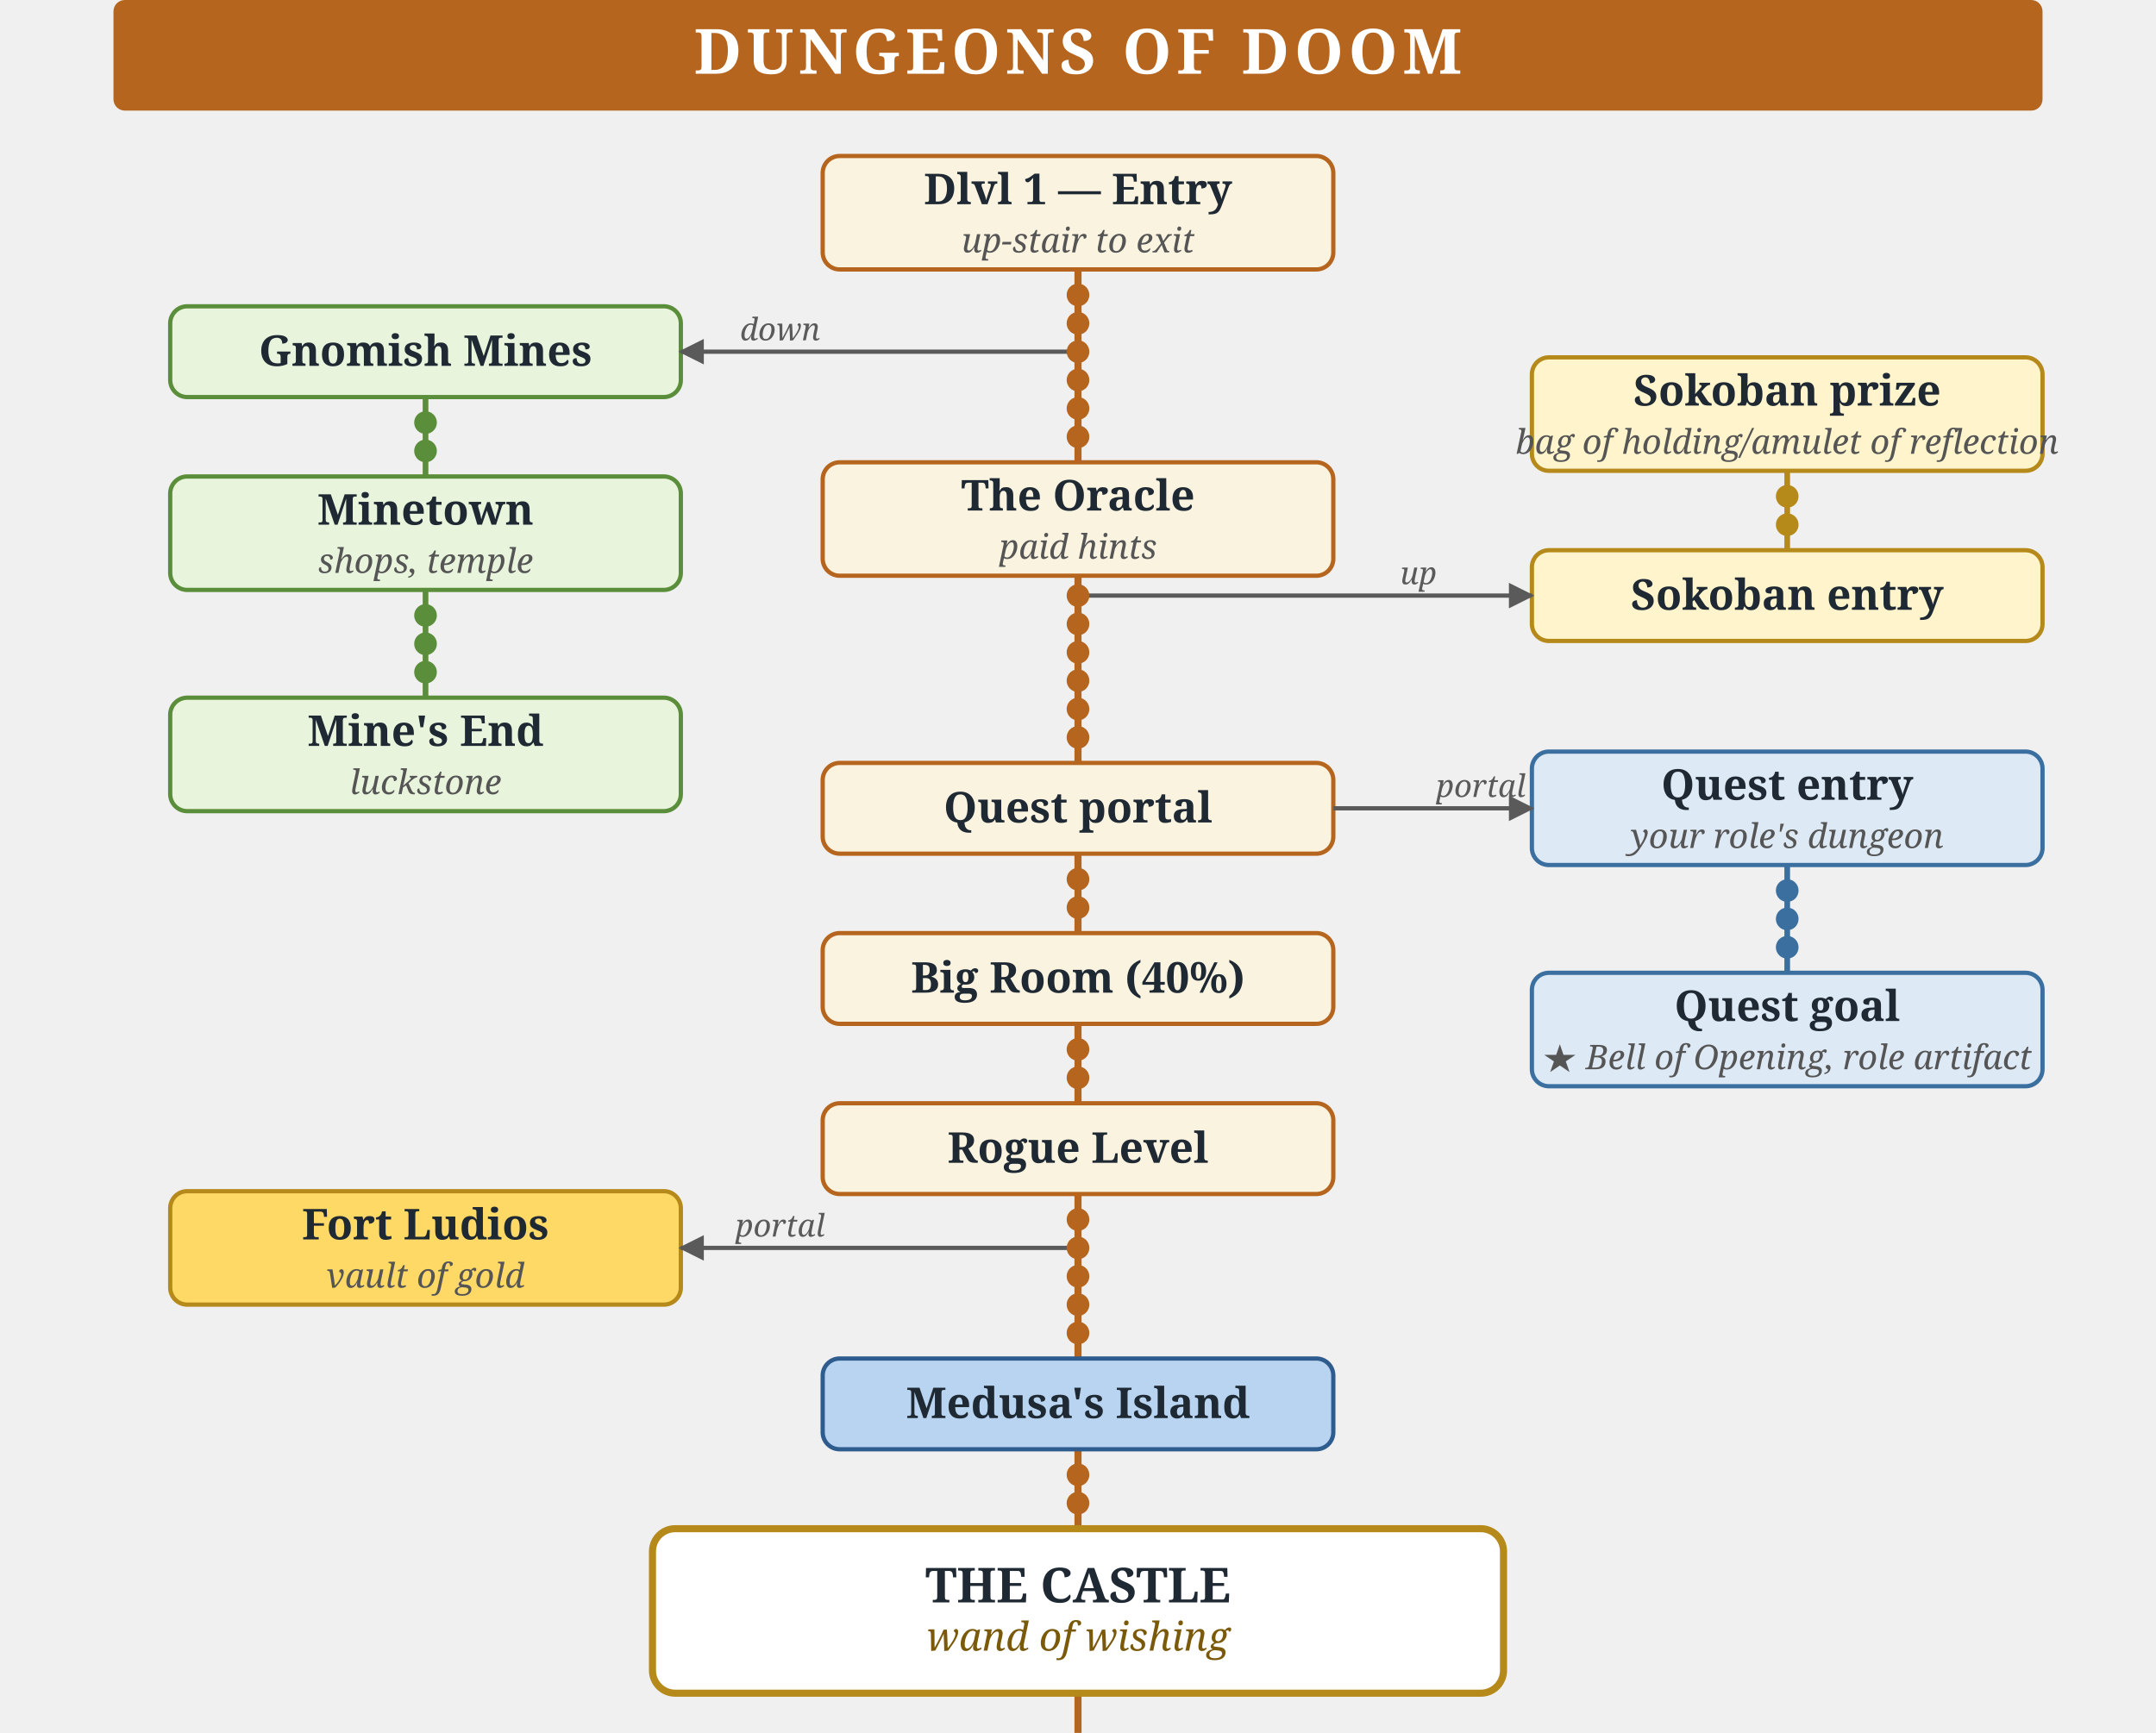
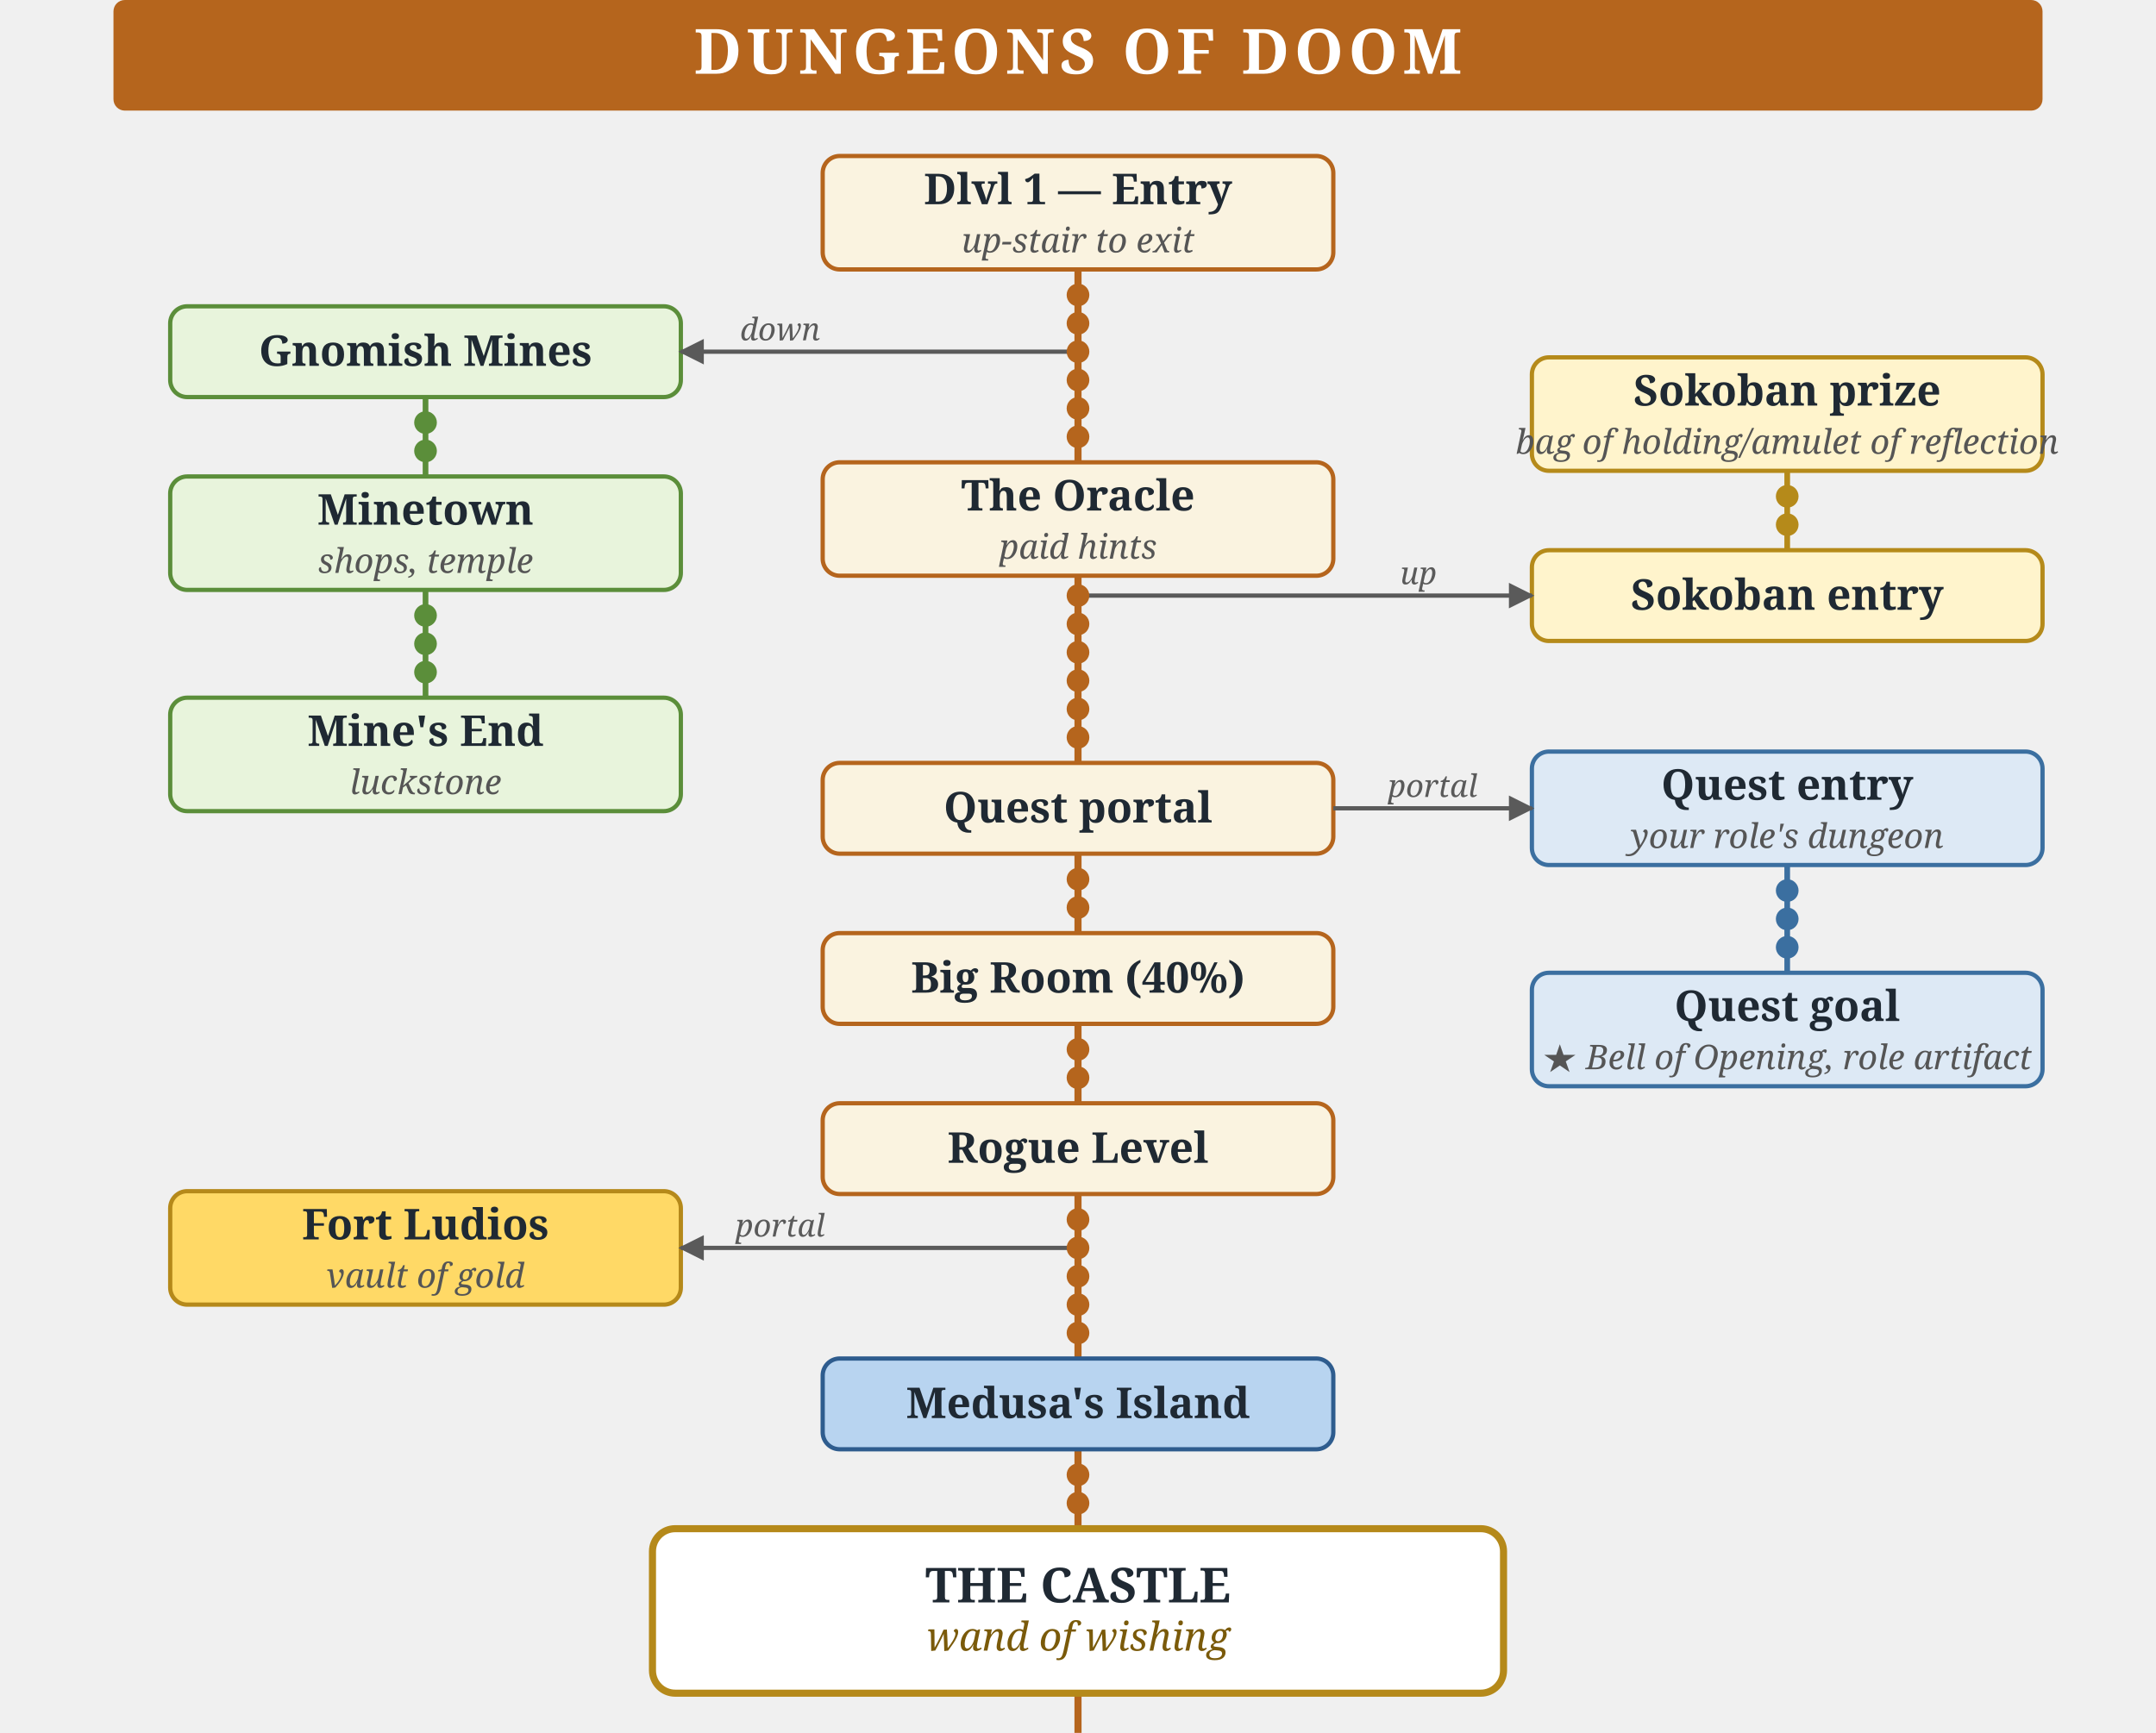
<svg xmlns="http://www.w3.org/2000/svg" viewBox="0 0 760 611" role="img" aria-label="Dungeons of Doom map" style="display:block;margin:0 auto;max-width:760px;width:100%;height:auto;font-family:'EB Garamond','Garamond','Georgia',serif;">
  <defs>
    <marker id="arr" viewBox="0 0 10 10" refX="9" refY="5" markerWidth="6" markerHeight="6" orient="auto-start-reverse">
      <path d="M 0 0 L 10 5 L 0 10 z" fill="#5a5a5a" />
    </marker>
  </defs>
  <line x1="380" y1="55" x2="380" y2="611" stroke="#B5651D" stroke-width="2.5" fill="none" />
  <rect x="40" y="0" width="680" height="39" rx="4" fill="#B5651D" />
  <text x="380" y="26" font-size="22" font-weight="600" fill="#fff" text-anchor="middle" letter-spacing="0.08em">DUNGEONS OF DOOM</text>
  <line x1="150" y1="140" x2="150" y2="246" stroke="#5B8E3A" stroke-width="2" fill="none" />
  <line x1="630" y1="166" x2="630" y2="194" stroke="#B58A1A" stroke-width="2" fill="none" />
  <line x1="630" y1="305" x2="630" y2="343" stroke="#3B6FA0" stroke-width="2" fill="none" />
  <rect x="290" y="55" width="180" height="40" rx="6" fill="#FAF3E0" stroke="#B5651D" stroke-width="1.5" />
  <text x="380" y="72" font-size="15" font-weight="600" fill="#1f2933" text-anchor="middle">Dlvl 1 — Entry</text>
  <text x="380" y="89" font-size="12" font-style="italic" fill="#555" text-anchor="middle">up-stair to exit</text>
  <rect x="60" y="108" width="180" height="32" rx="6" fill="#E8F4DC" stroke="#5B8E3A" stroke-width="1.5" />
  <text x="150" y="129" font-size="15" font-weight="600" fill="#1f2933" text-anchor="middle">Gnomish Mines</text>
  <rect x="60" y="168" width="180" height="40" rx="6" fill="#E8F4DC" stroke="#5B8E3A" stroke-width="1.5" />
  <text x="150" y="185" font-size="15" font-weight="600" fill="#1f2933" text-anchor="middle">Minetown</text>
  <text x="150" y="202" font-size="12" font-style="italic" fill="#555" text-anchor="middle">shops, temple</text>
  <rect x="60" y="246" width="180" height="40" rx="6" fill="#E8F4DC" stroke="#5B8E3A" stroke-width="1.5" />
  <text x="150" y="263" font-size="15" font-weight="600" fill="#1f2933" text-anchor="middle">Mine's End</text>
  <text x="150" y="280" font-size="12" font-style="italic" fill="#555" text-anchor="middle">luckstone</text>
  <rect x="290" y="163" width="180" height="40" rx="6" fill="#FAF3E0" stroke="#B5651D" stroke-width="1.5" />
  <text x="380" y="180" font-size="15" font-weight="600" fill="#1f2933" text-anchor="middle">The Oracle</text>
  <text x="380" y="197" font-size="12" font-style="italic" fill="#555" text-anchor="middle">paid hints</text>
  <rect x="540" y="126" width="180" height="40" rx="6" fill="#FFF4CC" stroke="#B58A1A" stroke-width="1.5" />
  <text x="630" y="143" font-size="15" font-weight="600" fill="#1f2933" text-anchor="middle">Sokoban prize</text>
  <text x="630" y="160" font-size="12" font-style="italic" fill="#555" text-anchor="middle">bag of holding/amulet of reflection</text>
  <rect x="540" y="194" width="180" height="32" rx="6" fill="#FFF4CC" stroke="#B58A1A" stroke-width="1.5" />
  <text x="630" y="215" font-size="15" font-weight="600" fill="#1f2933" text-anchor="middle">Sokoban entry</text>
  <rect x="290" y="269" width="180" height="32" rx="6" fill="#FAF3E0" stroke="#B5651D" stroke-width="1.5" />
  <text x="380" y="290" font-size="15" font-weight="600" fill="#1f2933" text-anchor="middle">Quest portal</text>
  <rect x="540" y="265" width="180" height="40" rx="6" fill="#DDE9F5" stroke="#3B6FA0" stroke-width="1.5" />
  <text x="630" y="282" font-size="15" font-weight="600" fill="#1f2933" text-anchor="middle">Quest entry</text>
  <text x="630" y="299" font-size="12" font-style="italic" fill="#555" text-anchor="middle">your role's dungeon</text>
  <rect x="540" y="343" width="180" height="40" rx="6" fill="#DDE9F5" stroke="#3B6FA0" stroke-width="1.5" />
  <text x="630" y="360" font-size="15" font-weight="600" fill="#1f2933" text-anchor="middle">Quest goal</text>
  <text x="630" y="377" font-size="12" font-style="italic" fill="#555" text-anchor="middle">★ Bell of Opening, role artifact</text>
  <rect x="290" y="329" width="180" height="32" rx="6" fill="#FAF3E0" stroke="#B5651D" stroke-width="1.5" />
  <text x="380" y="350" font-size="15" font-weight="600" fill="#1f2933" text-anchor="middle">Big Room (40%)</text>
  <rect x="290" y="389" width="180" height="32" rx="6" fill="#FAF3E0" stroke="#B5651D" stroke-width="1.5" />
  <text x="380" y="410" font-size="15" font-weight="600" fill="#1f2933" text-anchor="middle">Rogue Level</text>
  <rect x="60" y="420" width="180" height="40" rx="6" fill="#FFD966" stroke="#B5891A" stroke-width="1.5" />
  <text x="150" y="437" font-size="15" font-weight="600" fill="#1f2933" text-anchor="middle">Fort Ludios</text>
  <text x="150" y="454" font-size="12" font-style="italic" fill="#555" text-anchor="middle">vault of gold</text>
  <rect x="290" y="479" width="180" height="32" rx="6" fill="#B8D4F0" stroke="#2E5C8E" stroke-width="1.5" />
  <text x="380" y="500" font-size="15" font-weight="600" fill="#1f2933" text-anchor="middle">Medusa's Island</text>
  <rect x="230" y="539" width="300" height="58" rx="8" fill="#FFFFFF" stroke="#B5891A" stroke-width="2.5" />
  <text x="380" y="565" font-size="17" font-weight="600" fill="#1f2933" text-anchor="middle">THE CASTLE</text>
  <text x="380" y="582" font-size="14" font-style="italic" fill="#7A5A0A" text-anchor="middle">wand of wishing</text>
  <line x1="380" y1="124" x2="240" y2="124" stroke="#5a5a5a" stroke-width="1.5" marker-end="url(#arr)" fill="none" />
  <line x1="380" y1="210" x2="540" y2="210" stroke="#5a5a5a" stroke-width="1.5" marker-end="url(#arr)" fill="none" />
  <line x1="470" y1="285" x2="540" y2="285" stroke="#5a5a5a" stroke-width="1.5" marker-end="url(#arr)" fill="none" />
  <line x1="380" y1="440" x2="240" y2="440" stroke="#5a5a5a" stroke-width="1.5" marker-end="url(#arr)" fill="none" />
  <text x="275" y="120" font-size="11" font-style="italic" fill="#5a5a5a" text-anchor="middle">down</text>
  <text x="500" y="206" font-size="11" font-style="italic" fill="#5a5a5a" text-anchor="middle">up</text>
-   <text x="522" y="281" font-size="11" font-style="italic" fill="#5a5a5a" text-anchor="middle">portal</text>
+   <text x="505" y="281" font-size="11" font-style="italic" fill="#5a5a5a" text-anchor="middle">portal</text>
  <text x="275" y="436" font-size="11" font-style="italic" fill="#5a5a5a" text-anchor="middle">portal</text>
  <circle cx="380" cy="124" r="4" fill="#B5651D" />
  <circle cx="380" cy="210" r="4" fill="#B5651D" />
  <circle cx="380" cy="440" r="4" fill="#B5651D" />
  <circle cx="380" cy="104.0" r="4" fill="#B5651D" />
  <circle cx="380" cy="114.0" r="4" fill="#B5651D" />
  <circle cx="150" cy="149.0" r="4" fill="#5B8E3A" />
  <circle cx="150" cy="159.0" r="4" fill="#5B8E3A" />
  <circle cx="150" cy="217.0" r="4" fill="#5B8E3A" />
  <circle cx="150" cy="227.0" r="4" fill="#5B8E3A" />
  <circle cx="150" cy="237.0" r="4" fill="#5B8E3A" />
  <circle cx="380" cy="134.0" r="4" fill="#B5651D" />
  <circle cx="380" cy="144.0" r="4" fill="#B5651D" />
  <circle cx="380" cy="154.0" r="4" fill="#B5651D" />
  <circle cx="630" cy="175.0" r="4" fill="#B58A1A" />
  <circle cx="630" cy="185.0" r="4" fill="#B58A1A" />
  <circle cx="380" cy="220.0" r="4" fill="#B5651D" />
  <circle cx="380" cy="230.0" r="4" fill="#B5651D" />
  <circle cx="380" cy="240.0" r="4" fill="#B5651D" />
  <circle cx="380" cy="250.0" r="4" fill="#B5651D" />
  <circle cx="380" cy="260.0" r="4" fill="#B5651D" />
  <circle cx="630" cy="314.0" r="4" fill="#3B6FA0" />
  <circle cx="630" cy="324.0" r="4" fill="#3B6FA0" />
  <circle cx="630" cy="334.0" r="4" fill="#3B6FA0" />
  <circle cx="380" cy="310.0" r="4" fill="#B5651D" />
  <circle cx="380" cy="320.0" r="4" fill="#B5651D" />
  <circle cx="380" cy="370.0" r="4" fill="#B5651D" />
  <circle cx="380" cy="380.0" r="4" fill="#B5651D" />
  <circle cx="380" cy="430.0" r="4" fill="#B5651D" />
  <circle cx="380" cy="450.0" r="4" fill="#B5651D" />
  <circle cx="380" cy="460.0" r="4" fill="#B5651D" />
  <circle cx="380" cy="470.0" r="4" fill="#B5651D" />
  <circle cx="380" cy="520.0" r="4" fill="#B5651D" />
  <circle cx="380" cy="530.0" r="4" fill="#B5651D" />
</svg>
